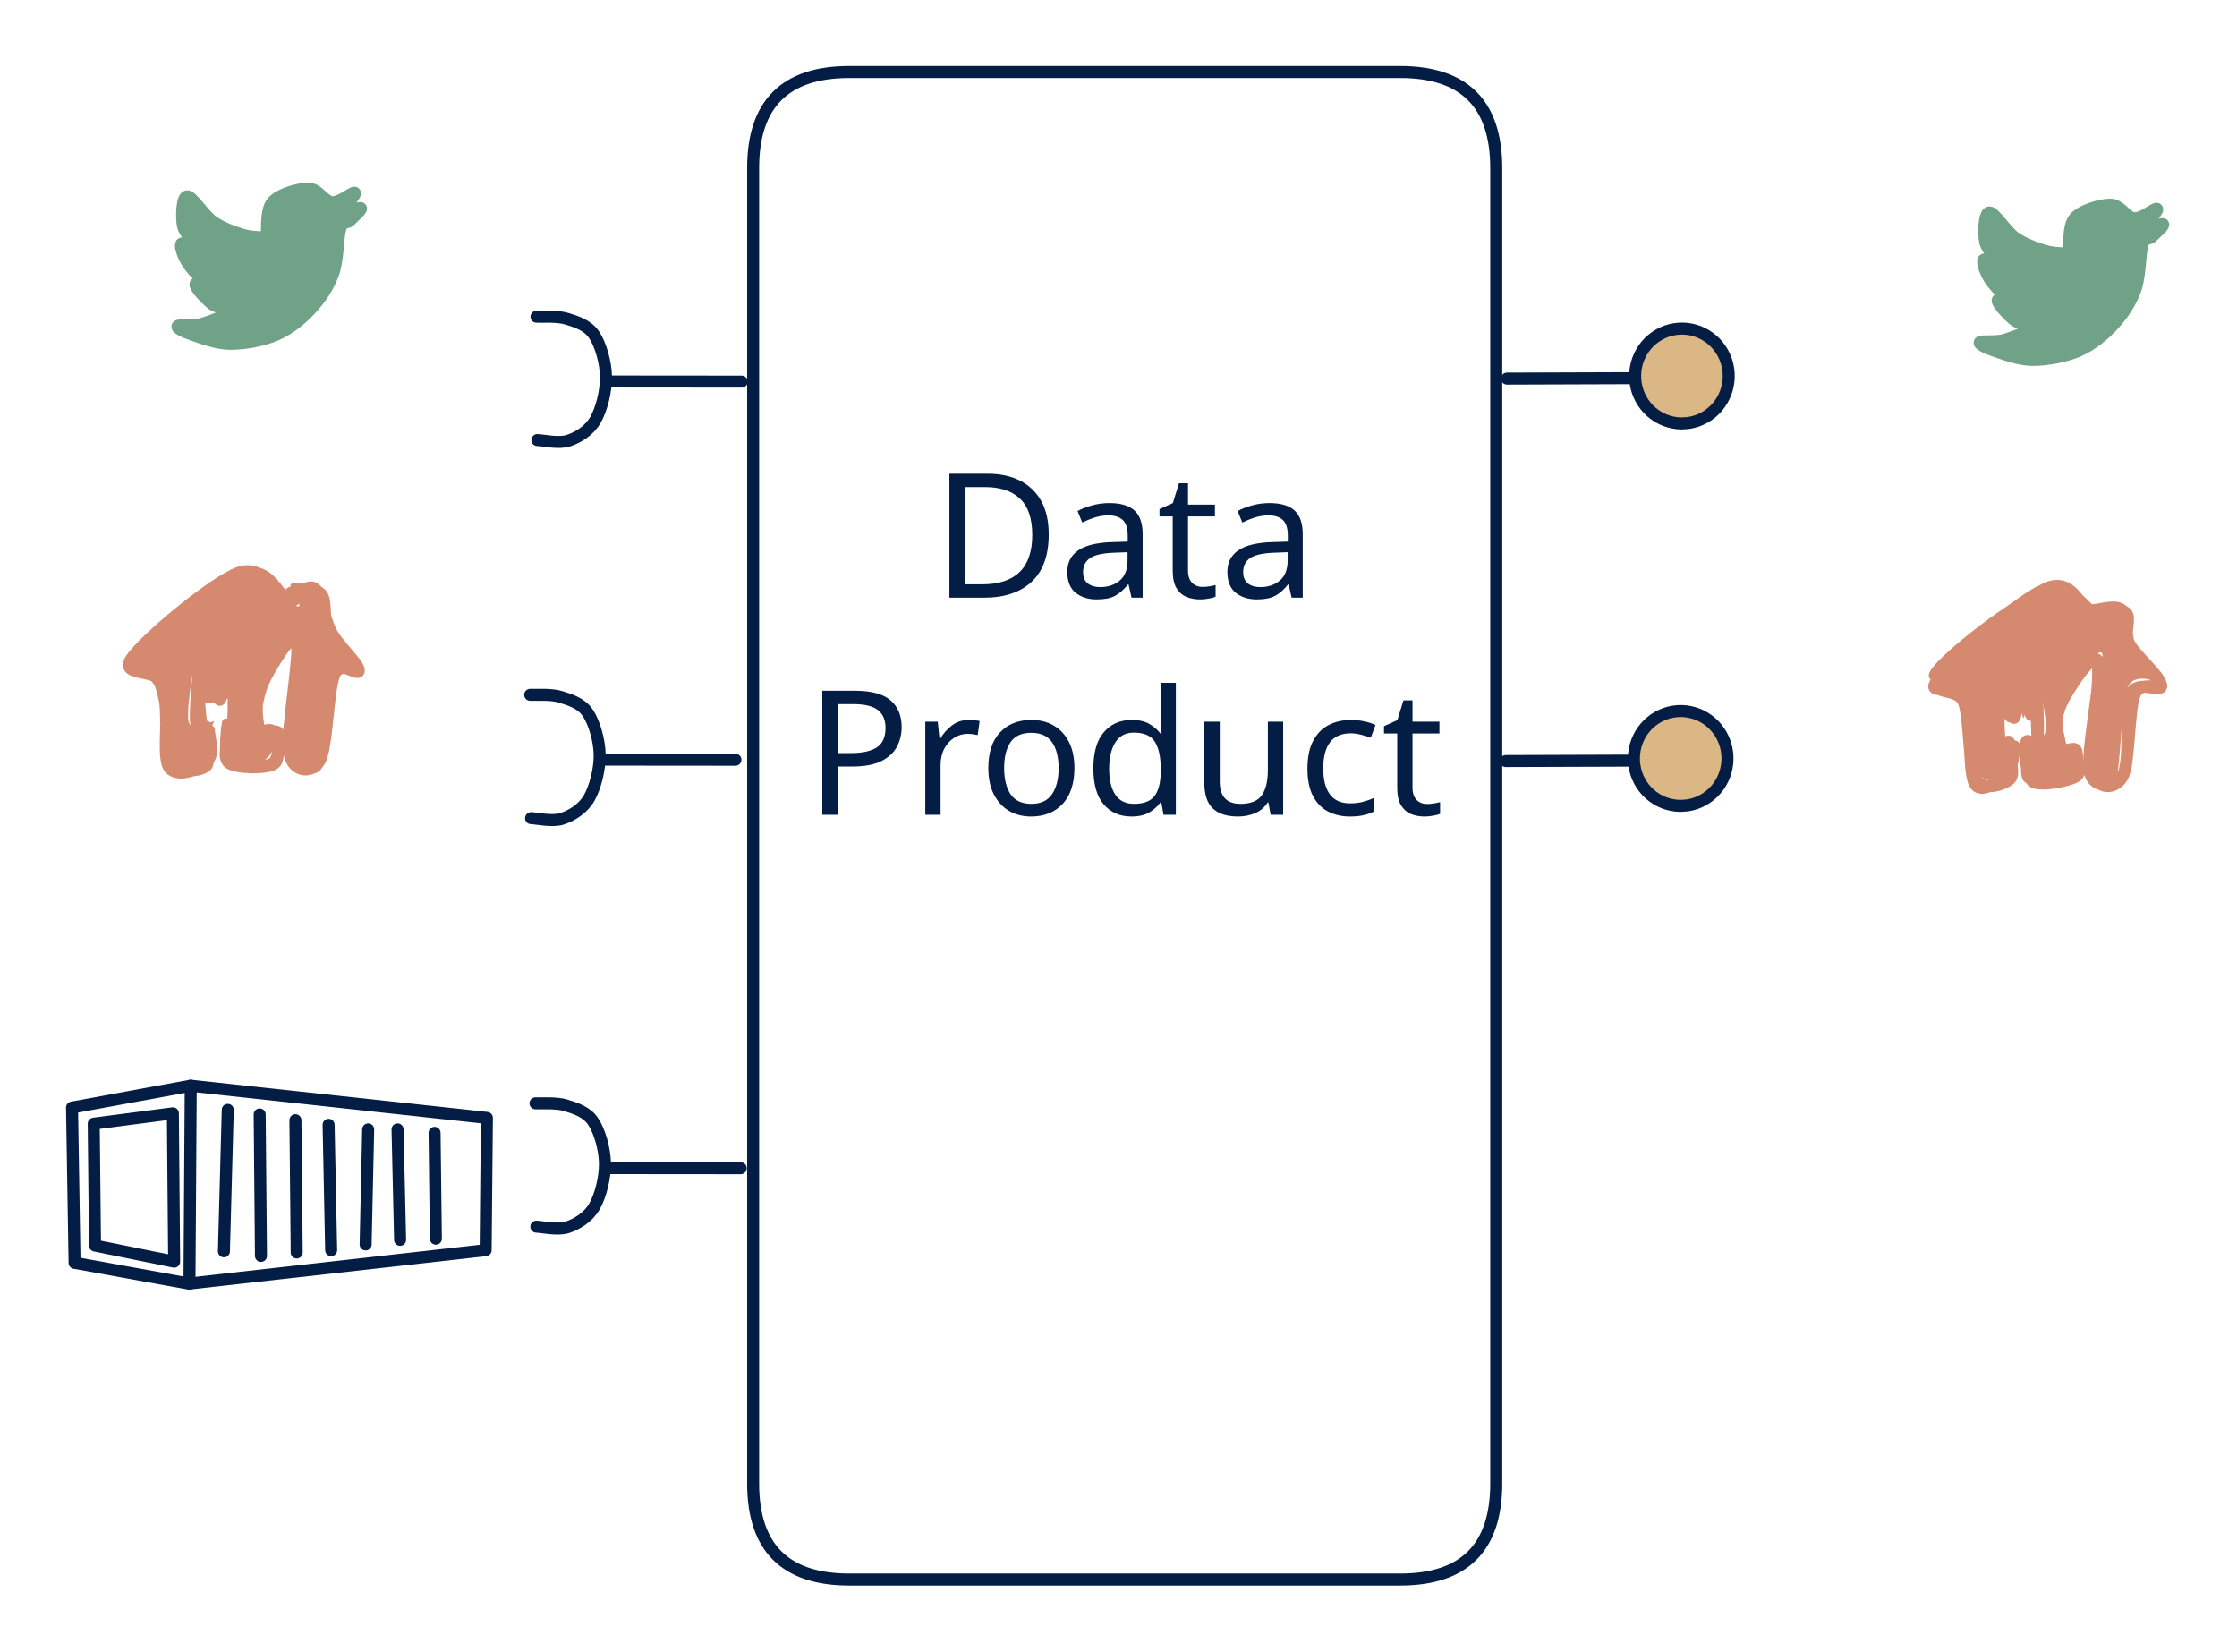
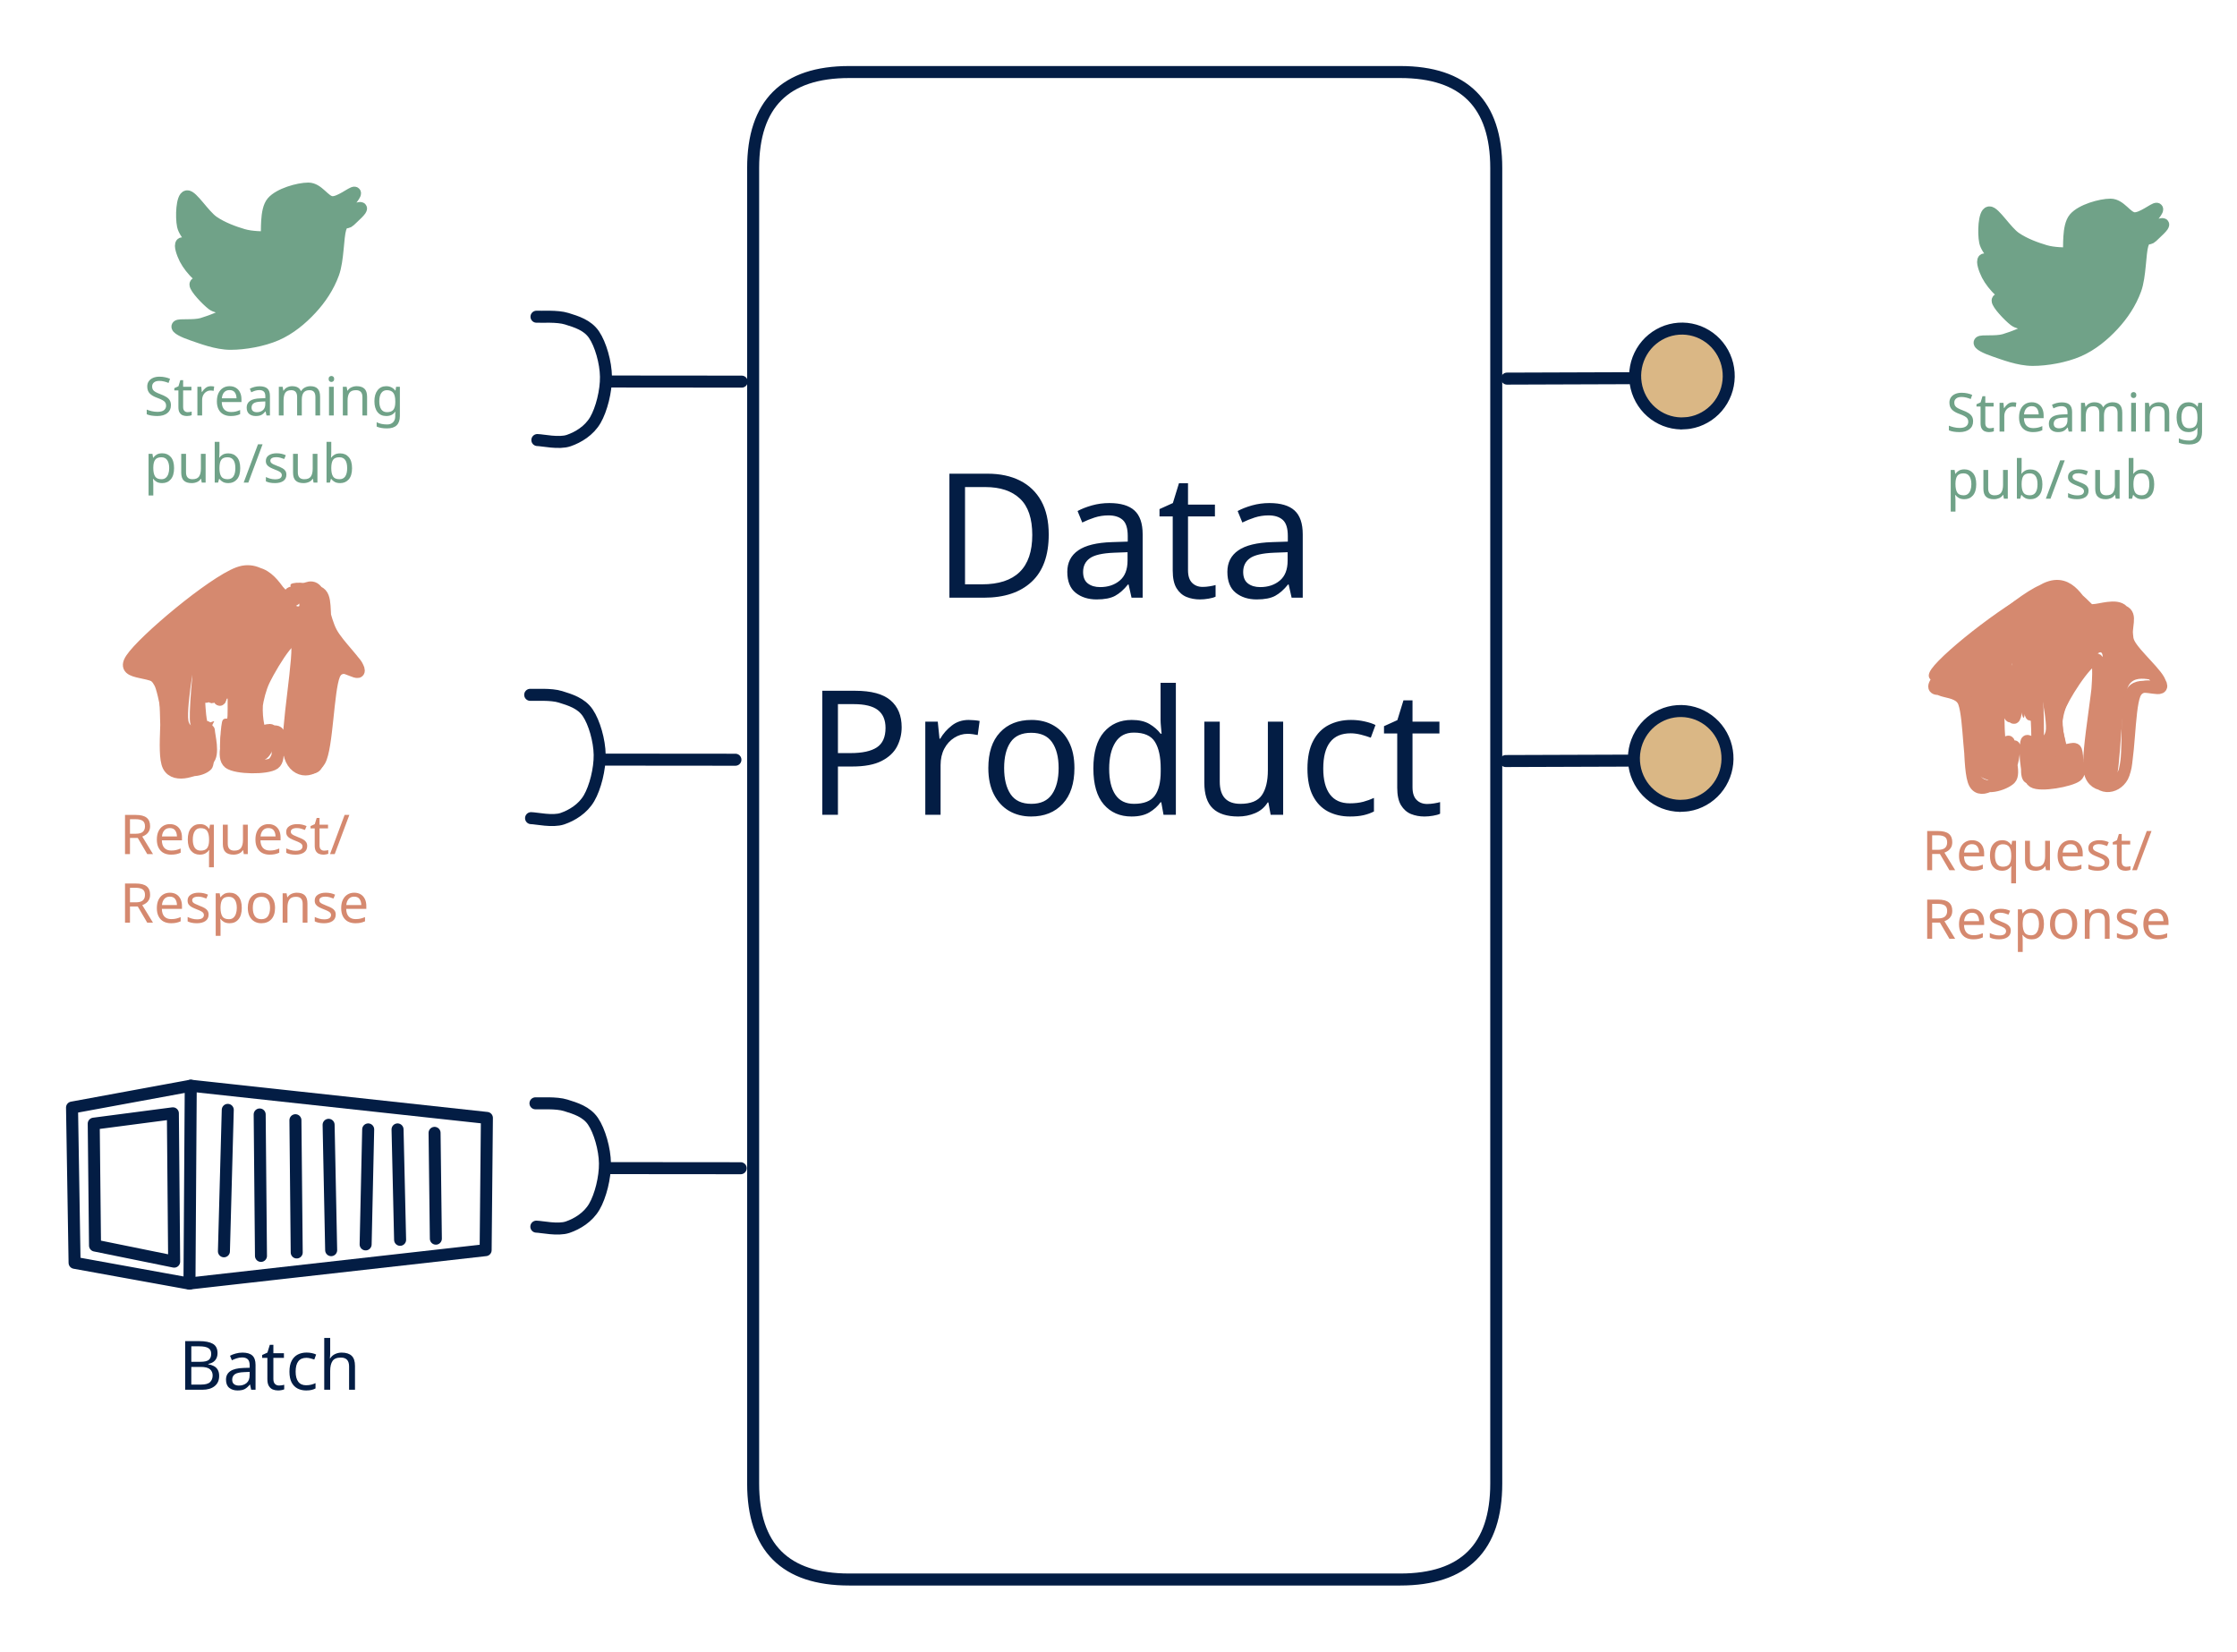
<svg xmlns="http://www.w3.org/2000/svg" version="1.1" viewBox="3001.583 -14 745.384 550.24" width="745.384" height="550.24">
  <g stroke-linecap="round">
    <g transform="translate(3090.403 65.15759) rotate(0 0.8961443 9.527954)" fill-rule="evenodd">
      <path d="M0 0 C0.32 -1.97, -0.4 -9.07, 1.93 -11.8 C4.25 -14.52, 10.62 -16.33, 13.92 -16.33 C17.23 -16.33, 19.21 -12.02, 21.77 -11.8 C24.34 -11.57, 28.51 -15.15, 29.33 -14.97 C30.14 -14.8, 27.6 -11.95, 26.66 -10.74 C25.72 -9.53, 22.91 -7.86, 23.7 -7.71 C24.49 -7.56, 30.74 -10.18, 31.4 -9.83 C32.07 -9.48, 28.84 -6.73, 27.7 -5.6 C26.56 -4.46, 25.5 -5.95, 24.59 -3.02 C23.68 -0.1, 23.85 7.49, 22.22 11.95 C20.59 16.41, 17.97 20.34, 14.81 23.74 C11.65 27.15, 7.73 30.42, 3.26 32.36 C-1.21 34.31, -7.33 35.39, -12 35.39 C-16.66 35.39, -21.8 33.35, -24.74 32.36 C-27.67 31.38, -30.17 30.1, -29.63 29.49 C-29.08 28.89, -24.39 29.57, -21.48 28.74 C-18.57 27.9, -12.71 25.58, -12.15 24.5 C-11.58 23.42, -16.15 23.72, -18.07 22.23 C-20 20.74, -23.75 16.76, -23.7 15.58 C-23.65 14.39, -17.9 15.65, -17.78 15.12 C-17.65 14.59, -21.4 13.74, -22.96 12.4 C-24.51 11.07, -26.22 8.85, -27.11 7.11 C-28 5.37, -29.01 2.5, -28.29 1.97 C-27.58 1.44, -22.89 4.92, -22.81 3.93 C-22.74 2.95, -27.23 -0.98, -27.85 -3.93 C-28.46 -6.88, -28.19 -13.54, -26.51 -13.76 C-24.84 -13.99, -20.89 -7.44, -17.78 -5.29 C-14.66 -3.15, -10.81 -1.79, -7.85 -0.91 C-4.89 -0.03, -1.31 -0.15, 0 0" stroke="none" stroke-width="0" fill="#70a288" fill-rule="evenodd" />
      <path d="M0 0 C0.32 -1.97, -0.4 -9.07, 1.93 -11.8 C4.25 -14.52, 10.62 -16.33, 13.92 -16.33 C17.23 -16.33, 19.21 -12.02, 21.77 -11.8 C24.34 -11.57, 28.51 -15.15, 29.33 -14.97 C30.14 -14.8, 27.6 -11.95, 26.66 -10.74 C25.72 -9.53, 22.91 -7.86, 23.7 -7.71 C24.49 -7.56, 30.74 -10.18, 31.4 -9.83 C32.07 -9.48, 28.84 -6.73, 27.7 -5.6 C26.56 -4.46, 25.5 -5.95, 24.59 -3.02 C23.68 -0.1, 23.85 7.49, 22.22 11.95 C20.59 16.41, 17.97 20.34, 14.81 23.74 C11.65 27.15, 7.73 30.42, 3.26 32.36 C-1.21 34.31, -7.33 35.39, -12 35.39 C-16.66 35.39, -21.8 33.35, -24.74 32.36 C-27.67 31.38, -30.17 30.1, -29.63 29.49 C-29.08 28.89, -24.39 29.57, -21.48 28.74 C-18.57 27.9, -12.71 25.58, -12.15 24.5 C-11.58 23.42, -16.15 23.72, -18.07 22.23 C-20 20.74, -23.75 16.76, -23.7 15.58 C-23.65 14.39, -17.9 15.65, -17.78 15.12 C-17.65 14.59, -21.4 13.74, -22.96 12.4 C-24.51 11.07, -26.22 8.85, -27.11 7.11 C-28 5.37, -29.01 2.5, -28.29 1.97 C-27.58 1.44, -22.89 4.92, -22.81 3.93 C-22.74 2.95, -27.23 -0.98, -27.85 -3.93 C-28.46 -6.88, -28.19 -13.54, -26.51 -13.76 C-24.84 -13.99, -20.89 -7.44, -17.78 -5.29 C-14.66 -3.15, -10.81 -1.79, -7.85 -0.91 C-4.89 -0.03, -1.31 -0.15, 0 0 M0 0 C0.32 -1.97, -0.4 -9.07, 1.93 -11.8 C4.25 -14.52, 10.62 -16.33, 13.92 -16.33 C17.23 -16.33, 19.21 -12.02, 21.77 -11.8 C24.34 -11.57, 28.51 -15.15, 29.33 -14.97 C30.14 -14.8, 27.6 -11.95, 26.66 -10.74 C25.72 -9.53, 22.91 -7.86, 23.7 -7.71 C24.49 -7.56, 30.74 -10.18, 31.4 -9.83 C32.07 -9.48, 28.84 -6.73, 27.7 -5.6 C26.56 -4.46, 25.5 -5.95, 24.59 -3.02 C23.68 -0.1, 23.85 7.49, 22.22 11.95 C20.59 16.41, 17.97 20.34, 14.81 23.74 C11.65 27.15, 7.73 30.42, 3.26 32.36 C-1.21 34.31, -7.33 35.39, -12 35.39 C-16.66 35.39, -21.8 33.35, -24.74 32.36 C-27.67 31.38, -30.17 30.1, -29.63 29.49 C-29.08 28.89, -24.39 29.57, -21.48 28.74 C-18.57 27.9, -12.71 25.58, -12.15 24.5 C-11.58 23.42, -16.15 23.72, -18.07 22.23 C-20 20.74, -23.75 16.76, -23.7 15.58 C-23.65 14.39, -17.9 15.65, -17.78 15.12 C-17.65 14.59, -21.4 13.74, -22.96 12.4 C-24.51 11.07, -26.22 8.85, -27.11 7.11 C-28 5.37, -29.01 2.5, -28.29 1.97 C-27.58 1.44, -22.89 4.92, -22.81 3.93 C-22.74 2.95, -27.23 -0.98, -27.85 -3.93 C-28.46 -6.88, -28.19 -13.54, -26.51 -13.76 C-24.84 -13.99, -20.89 -7.44, -17.78 -5.29 C-14.66 -3.15, -10.81 -1.79, -7.85 -0.91 C-4.89 -0.03, -1.31 -0.15, 0 0" stroke="#70a288" stroke-width="4" fill="none" />
    </g>
  </g>
  <g stroke-linecap="round">
    <g transform="translate(3070.528 228.627) rotate(0 12.30182 -18.77352)" fill-rule="evenodd">
      <path d="M1.3 -0.12 C1.67 2.04, 3.41 11.38, 1.5 13.6 C-0.41 15.82, -7.07 17.69, -10.16 13.22 C-13.26 8.76, -15.09 -7.08, -17.05 -13.19 C-19.01 -19.29, -26.9 -17.17, -21.93 -23.41 C-16.97 -29.65, 4.06 -47.75, 12.75 -50.62 C21.44 -53.48, 27.65 -41.03, 30.19 -40.6 C32.74 -40.17, 26.74 -47.14, 28.02 -48.03 C29.3 -48.92, 35.72 -48.69, 37.88 -45.95 C40.03 -43.21, 38.81 -35.8, 40.98 -31.57 C43.14 -27.34, 50.96 -23.2, 50.87 -20.56 C50.77 -17.92, 42.54 -21.39, 40.41 -15.72 C38.28 -10.05, 40.45 9.6, 38.1 13.45 C35.76 17.31, 27.72 14.45, 26.34 7.4 C24.95 0.35, 31.3 -25.57, 29.77 -28.85 C28.24 -32.12, 19.63 -16.81, 17.16 -12.26 C14.7 -7.71, 14.1 -3.57, 14.97 -1.54 C15.84 0.5, 21.57 -1.98, 22.4 -0.06 C23.24 1.87, 22.69 7.82, 19.99 9.99 C17.29 12.17, 8.69 15.01, 6.19 13.01 C3.7 11.01, 4.41 0.98, 5.02 -2.02 C5.62 -5.03, 9.27 -0.83, 9.81 -5.03 C10.35 -9.24, 8.92 -26.7, 8.26 -27.26 C7.6 -27.83, 7.01 -8.16, 5.86 -8.41 C4.72 -8.66, 2.1 -28.76, 1.39 -28.74 C0.68 -28.72, 2.17 -8.14, 1.59 -8.29 C1 -8.44, -0.82 -30.61, -2.11 -29.66 C-3.41 -28.7, -6.94 -7.12, -6.18 -2.57 C-5.42 1.99, 1.61 -2.55, 2.44 -2.32" stroke="none" stroke-width="0" fill="#d5896f" fill-rule="evenodd" />
      <path d="M0.65 0.73 C0.72 2.45, 2.45 8.73, 0.35 10.52 C-1.75 12.3, -9.42 15.74, -11.93 11.43 C-14.45 7.12, -12.8 -9.58, -14.76 -15.36 C-16.72 -21.14, -28.24 -17.27, -23.69 -23.24 C-19.15 -29.22, 4.02 -48.09, 12.49 -51.21 C20.95 -54.33, 24.48 -42.97, 27.09 -41.97 C29.71 -40.96, 26.35 -44.73, 28.18 -45.19 C30.01 -45.64, 35.99 -46.92, 38.05 -44.7 C40.11 -42.48, 38.49 -35.96, 40.54 -31.85 C42.59 -27.74, 50.01 -22.37, 50.33 -20.02 C50.64 -17.67, 44.54 -22.88, 42.41 -17.75 C40.29 -12.61, 40.08 6.47, 37.59 10.8 C35.09 15.14, 28.74 14.94, 27.45 8.27 C26.16 1.6, 31.45 -25.57, 29.86 -29.22 C28.28 -32.88, 20.01 -18.52, 17.93 -13.65 C15.84 -8.78, 16.69 -2.5, 17.35 -0.02 C18.01 2.47, 21.04 -0.72, 21.89 1.25 C22.74 3.21, 24.87 10.08, 22.45 11.79 C20.02 13.51, 9.83 13.4, 7.36 11.54 C4.88 9.68, 7.29 3, 7.59 0.62 C7.89 -1.77, 9.04 1.71, 9.17 -2.77 C9.29 -7.25, 8.85 -24.76, 8.36 -26.26 C7.86 -27.76, 6.82 -11.7, 6.2 -11.75 C5.58 -11.8, 5.39 -26.79, 4.63 -26.55 C3.88 -26.32, 2.65 -10.07, 1.67 -10.36 C0.69 -10.65, -0.37 -29.5, -1.26 -28.28 C-2.16 -27.07, -3.9 -7.73, -3.7 -3.07 C-3.5 1.58, -0.64 -1.06, -0.08 -0.36 M-0.47 0.07 C-0.58 1.92, 1.27 9.63, -0.79 11.72 C-2.85 13.8, -10.6 16.94, -12.83 12.58 C-15.06 8.23, -12.13 -8.47, -14.19 -14.42 C-16.25 -20.36, -29.32 -16.88, -25.21 -23.1 C-21.11 -29.31, 1.69 -48.43, 10.44 -51.72 C19.19 -55, 23.92 -43.86, 27.27 -42.8 C30.62 -41.73, 29 -44.78, 30.53 -45.31 C32.07 -45.84, 34.66 -48.2, 36.48 -45.98 C38.29 -43.75, 39.08 -36.43, 41.43 -31.97 C43.79 -27.51, 50.6 -21.47, 50.61 -19.23 C50.61 -16.98, 43.6 -23.35, 41.46 -18.51 C39.33 -13.67, 39.75 5.37, 37.82 9.79 C35.89 14.21, 31.08 14.64, 29.89 8.01 C28.69 1.38, 32.46 -26.01, 30.64 -29.98 C28.83 -33.96, 21.36 -20.89, 18.99 -15.84 C16.61 -10.78, 15.6 -2.56, 16.41 0.36 C17.22 3.27, 23.01 -0.28, 23.86 1.66 C24.72 3.59, 24.24 10.6, 21.54 11.95 C18.83 13.3, 10.05 11.84, 7.64 9.78 C5.23 7.71, 6.88 1.89, 7.08 -0.43 C7.29 -2.75, 8.72 0.18, 8.87 -4.17 C9.02 -8.51, 8.76 -25.61, 7.99 -26.5 C7.22 -27.38, 5.06 -8.99, 4.25 -9.47 C3.44 -9.96, 3.89 -29.23, 3.14 -29.39 C2.39 -29.56, 0.79 -10.54, -0.26 -10.46 C-1.31 -10.38, -2.83 -29.92, -3.16 -28.92 C-3.5 -27.91, -2.78 -9.4, -2.25 -4.41 C-1.73 0.58, -0.59 0.23, -0.02 1.02" stroke="#d5896f" stroke-width="4" fill="none" />
    </g>
  </g>
  <g stroke-linecap="round">
    <g transform="translate(3032.814 360.368) rotate(0 13.39865 21.26245)">
      <path d="M0 0 C0.12 10.98, 0.23 21.96, 0.43 40.61 M0 0 C0.11 10.62, 0.22 21.23, 0.43 40.61 M0.43 40.61 C8.74 42.3, 17.06 43.99, 26.8 45.97 M0.43 40.61 C6.91 41.93, 13.4 43.25, 26.8 45.97 M26.8 45.97 C26.67 30.95, 26.54 15.92, 26.37 -3.45 M26.8 45.97 C26.68 31.92, 26.56 17.86, 26.37 -3.45 M26.37 -3.45 C19.9 -2.6, 13.42 -1.75, 0 0 M26.37 -3.45 C18.23 -2.38, 10.09 -1.32, 0 0" stroke="#031d44" stroke-width="4" fill="none" />
    </g>
  </g>
  <g stroke-linecap="round">
    <g transform="translate(3025.583 355.0045) rotate(0 19.77896 25.68963)">
      <path d="M0 0 C0.24 14.44, 0.47 28.88, 0.85 51.72 M0 0 C0.33 19.89, 0.65 39.78, 0.85 51.72 M0.85 51.72 C13.09 53.94, 25.33 56.16, 39.13 58.66 M0.85 51.72 C11.18 53.59, 21.51 55.46, 39.13 58.66 M39.13 58.66 C39.28 35.59, 39.43 12.52, 39.56 -7.28 M39.13 58.66 C39.26 38.73, 39.39 18.8, 39.56 -7.28 M39.56 -7.28 C27.21 -5.01, 14.86 -2.73, 0 0 M39.56 -7.28 C28.9 -5.32, 18.25 -3.36, 0 0" stroke="#031d44" stroke-width="4" fill="none" />
    </g>
  </g>
  <g stroke-linecap="round">
    <g transform="translate(3065.141 347.7255) rotate(0 49.12839 32.94722)">
      <path d="M0 0 C34.75 3.78, 69.5 7.55, 98.68 10.73 M0 0 C37.69 4.1, 75.38 8.19, 98.68 10.73 M98.68 10.73 C98.56 23.68, 98.43 36.64, 98.26 54.78 M98.68 10.73 C98.56 23.49, 98.44 36.26, 98.26 54.78 M98.26 54.78 C74.99 57.4, 51.73 60.02, -0.43 65.89 M98.26 54.78 C66.45 58.36, 34.65 61.95, -0.43 65.89" stroke="#031d44" stroke-width="4" fill="none" />
    </g>
  </g>
  <g stroke-linecap="round">
    <g transform="translate(3077.477 355.7707) rotate(0 -0.6380311 23.56109)">
      <path d="M0 0 C-0.37 13.79, -0.75 27.57, -1.28 47.12 M0 0 C-0.43 15.74, -0.85 31.48, -1.28 47.12" stroke="#031d44" stroke-width="4" fill="none" />
    </g>
  </g>
  <g stroke-linecap="round">
    <g transform="translate(3088.11 357.3031) rotate(0 0.212677 23.56109)">
      <path d="M0 0 C0.14 15.64, 0.28 31.28, 0.43 47.12 M0 0 C0.13 14.91, 0.27 29.82, 0.43 47.12" stroke="#031d44" stroke-width="4" fill="none" />
    </g>
  </g>
  <g stroke-linecap="round">
    <g transform="translate(3100.02 359.2187) rotate(0 0.212677 22.02866)">
      <path d="M0 0 C0.1 9.99, 0.19 19.97, 0.43 44.06 M0 0 C0.15 15.56, 0.3 31.12, 0.43 44.06" stroke="#031d44" stroke-width="4" fill="none" />
    </g>
  </g>
  <g stroke-linecap="round">
    <g transform="translate(3111.079 360.7511) rotate(0 0.4253541 20.87934)">
      <path d="M0 0 C0.22 10.66, 0.43 21.32, 0.85 41.76 M0 0 C0.23 11.26, 0.46 22.53, 0.85 41.76" stroke="#031d44" stroke-width="4" fill="none" />
    </g>
  </g>
  <g stroke-linecap="round">
    <g transform="translate(3124.265 362.2835) rotate(0 -0.4253541 19.15536)">
      <path d="M0 0 C-0.27 12.08, -0.54 24.16, -0.85 38.31 M0 0 C-0.21 9.42, -0.42 18.85, -0.85 38.31" stroke="#031d44" stroke-width="4" fill="none" />
    </g>
  </g>
  <g stroke-linecap="round">
    <g transform="translate(3134.049 362.2835) rotate(0 0.4253541 18.38914)">
      <path d="M0 0 C0.27 11.76, 0.54 23.51, 0.85 36.78 M0 0 C0.23 9.92, 0.46 19.85, 0.85 36.78" stroke="#031d44" stroke-width="4" fill="none" />
    </g>
  </g>
  <g stroke-linecap="round">
    <g transform="translate(3146.384 363.4328) rotate(0 0.212677 17.62293)">
      <path d="M0 0 C0.13 10.37, 0.25 20.73, 0.43 35.25 M0 0 C0.12 10.21, 0.25 20.43, 0.43 35.25" stroke="#031d44" stroke-width="4" fill="none" />
    </g>
  </g>
  <g stroke-linecap="round" transform="translate(3252.535 10) rotate(0 123.8051 251.1225)">
    <path d="M32 0 C87.1 0, 142.2 0, 215.61 0 M32 0 C93.57 0, 155.14 0, 215.61 0 M215.61 0 C236.94 0, 247.61 10.67, 247.61 32 M215.61 0 C236.94 0, 247.61 10.67, 247.61 32 M247.61 32 C247.61 168.81, 247.61 305.63, 247.61 470.24 M247.61 32 C247.61 150.06, 247.61 268.11, 247.61 470.24 M247.61 470.24 C247.61 491.58, 236.94 502.24, 215.61 502.24 M247.61 470.24 C247.61 491.58, 236.94 502.24, 215.61 502.24 M215.61 502.24 C172.96 502.24, 130.3 502.24, 32 502.24 M215.61 502.24 C142.92 502.24, 70.23 502.24, 32 502.24 M32 502.24 C10.67 502.24, 0 491.58, 0 470.24 M32 502.24 C10.67 502.24, 0 491.58, 0 470.24 M0 470.24 C0 324.98, 0 179.72, 0 32 M0 470.24 C0 360.59, 0 250.94, 0 32 M0 32 C0 10.67, 10.67 0, 32 0 M0 32 C0 10.67, 10.67 0, 32 0" stroke="#031d44" stroke-width="4" fill="none" />
  </g>
  <g stroke-linecap="round">
    <g transform="translate(3171.795 100.8198) rotate(269.5993 20.20242 11.50673)">
      <path d="M0 0 C-0.04 1.74, -1.34 7.21, -0.25 10.44 C0.83 13.66, 2.98 17.27, 6.52 19.37 C10.05 21.46, 16.21 23.05, 20.95 23.01 C25.69 22.98, 31.74 21.29, 34.97 19.13 C38.2 16.98, 39.33 13.27, 40.35 10.08 C41.37 6.89, 40.97 1.68, 41.09 0 M0 0 C-0.04 1.74, -1.34 7.21, -0.25 10.44 C0.83 13.66, 2.98 17.27, 6.52 19.37 C10.05 21.46, 16.21 23.05, 20.95 23.01 C25.69 22.98, 31.74 21.29, 34.97 19.13 C38.2 16.98, 39.33 13.27, 40.35 10.08 C41.37 6.89, 40.97 1.68, 41.09 0" stroke="#031d44" stroke-width="4" fill="none" />
    </g>
  </g>
  <g stroke-linecap="round">
    <g transform="translate(3226.701 90.92797) rotate(269.5993 -0.1761756 22.19813)">
      <path d="M0 0 C-0.06 7.4, -0.29 37, -0.35 44.4 M0 0 C-0.06 7.4, -0.29 37, -0.35 44.4" stroke="#031d44" stroke-width="4" fill="none" />
    </g>
  </g>
  <g stroke-linecap="round">
    <g transform="translate(3169.699 226.7918) rotate(269.5993 20.20242 11.50673)">
      <path d="M0 0 C-0.04 1.74, -1.34 7.21, -0.25 10.44 C0.83 13.66, 2.98 17.27, 6.52 19.37 C10.05 21.46, 16.21 23.05, 20.95 23.01 C25.69 22.98, 31.74 21.29, 34.97 19.13 C38.2 16.98, 39.33 13.27, 40.35 10.08 C41.37 6.89, 40.97 1.68, 41.09 0 M0 0 C-0.04 1.74, -1.34 7.21, -0.25 10.44 C0.83 13.66, 2.98 17.27, 6.52 19.37 C10.05 21.46, 16.21 23.05, 20.95 23.01 C25.69 22.98, 31.74 21.29, 34.97 19.13 C38.2 16.98, 39.33 13.27, 40.35 10.08 C41.37 6.89, 40.97 1.68, 41.09 0" stroke="#031d44" stroke-width="4" fill="none" />
    </g>
  </g>
  <g stroke-linecap="round">
    <g transform="translate(3224.605 216.9) rotate(269.5993 -0.1761756 22.19813)">
      <path d="M0 0 C-0.06 7.4, -0.29 37, -0.35 44.4 M0 0 C-0.06 7.4, -0.29 37, -0.35 44.4" stroke="#031d44" stroke-width="4" fill="none" />
    </g>
  </g>
  <g stroke-linecap="round">
    <g transform="translate(3171.455 362.8896) rotate(269.5993 20.20242 11.50673)">
      <path d="M0 0 C-0.04 1.74, -1.34 7.21, -0.25 10.44 C0.83 13.66, 2.98 17.27, 6.52 19.37 C10.05 21.46, 16.21 23.05, 20.95 23.01 C25.69 22.98, 31.74 21.29, 34.97 19.13 C38.2 16.98, 39.33 13.27, 40.35 10.08 C41.37 6.89, 40.97 1.68, 41.09 0 M0 0 C-0.04 1.74, -1.34 7.21, -0.25 10.44 C0.83 13.66, 2.98 17.27, 6.52 19.37 C10.05 21.46, 16.21 23.05, 20.95 23.01 C25.69 22.98, 31.74 21.29, 34.97 19.13 C38.2 16.98, 39.33 13.27, 40.35 10.08 C41.37 6.89, 40.97 1.68, 41.09 0" stroke="#031d44" stroke-width="4" fill="none" />
    </g>
  </g>
  <g stroke-linecap="round">
    <g transform="translate(3226.361 352.9978) rotate(269.5993 -0.1761756 22.19813)">
      <path d="M0 0 C-0.06 7.4, -0.29 37, -0.35 44.4 M0 0 C-0.06 7.4, -0.29 37, -0.35 44.4" stroke="#031d44" stroke-width="4" fill="none" />
    </g>
  </g>
  <g stroke-linecap="round">
    <g transform="translate(3523.627 91.75807) rotate(90.96151 0.4103828 20.31395)">
      <path d="M0 0 C0.14 6.77, 0.68 33.86, 0.82 40.63 M0 0 C0.14 6.77, 0.68 33.86, 0.82 40.63" stroke="#031d44" stroke-width="4" fill="none" />
    </g>
  </g>
  <g stroke-linecap="round" transform="translate(3546.216 95.67833) rotate(90.96151 15.79974 15.59455)">
    <path d="M31.6 15.59 C31.6 16.5, 31.52 17.41, 31.36 18.3 C31.2 19.19, 30.96 20.08, 30.65 20.93 C30.33 21.78, 29.94 22.61, 29.48 23.39 C29.03 24.17, 28.49 24.93, 27.9 25.62 C27.32 26.31, 26.66 26.96, 25.96 27.54 C25.26 28.12, 24.49 28.65, 23.7 29.1 C22.91 29.55, 22.06 29.94, 21.2 30.25 C20.34 30.56, 19.44 30.8, 18.54 30.95 C17.64 31.11, 16.71 31.19, 15.8 31.19 C14.89 31.19, 13.96 31.11, 13.06 30.95 C12.16 30.8, 11.26 30.56, 10.4 30.25 C9.54 29.94, 8.69 29.55, 7.9 29.1 C7.11 28.65, 6.34 28.12, 5.64 27.54 C4.94 26.96, 4.28 26.31, 3.7 25.62 C3.11 24.93, 2.57 24.17, 2.12 23.39 C1.66 22.61, 1.27 21.78, 0.95 20.93 C0.64 20.08, 0.4 19.19, 0.24 18.3 C0.08 17.41, 0 16.5, 0 15.59 C0 14.69, 0.08 13.78, 0.24 12.89 C0.4 12, 0.64 11.11, 0.95 10.26 C1.27 9.41, 1.66 8.58, 2.12 7.8 C2.57 7.02, 3.11 6.26, 3.7 5.57 C4.28 4.88, 4.94 4.23, 5.64 3.65 C6.34 3.07, 7.11 2.54, 7.9 2.09 C8.69 1.64, 9.54 1.25, 10.4 0.94 C11.26 0.63, 12.16 0.39, 13.06 0.24 C13.96 0.08, 14.89 0, 15.8 0 C16.71 0, 17.64 0.08, 18.54 0.24 C19.44 0.39, 20.34 0.63, 21.2 0.94 C22.06 1.25, 22.91 1.64, 23.7 2.09 C24.49 2.54, 25.26 3.07, 25.96 3.65 C26.66 4.23, 27.32 4.88, 27.9 5.57 C28.49 6.26, 29.03 7.02, 29.48 7.8 C29.94 8.58, 30.33 9.41, 30.65 10.26 C30.96 11.11, 31.2 12, 31.36 12.89 C31.52 13.78, 31.56 15.14, 31.6 15.59 C31.64 16.05, 31.64 15.14, 31.6 15.59" stroke="none" stroke-width="0" fill="#dab785" />
    <path d="M31.6 15.59 C31.6 16.5, 31.52 17.41, 31.36 18.3 C31.2 19.19, 30.96 20.08, 30.65 20.93 C30.33 21.78, 29.94 22.61, 29.48 23.39 C29.03 24.17, 28.49 24.93, 27.9 25.62 C27.32 26.31, 26.66 26.96, 25.96 27.54 C25.26 28.12, 24.49 28.65, 23.7 29.1 C22.91 29.55, 22.06 29.94, 21.2 30.25 C20.34 30.56, 19.44 30.8, 18.54 30.95 C17.64 31.11, 16.71 31.19, 15.8 31.19 C14.89 31.19, 13.96 31.11, 13.06 30.95 C12.16 30.8, 11.26 30.56, 10.4 30.25 C9.54 29.94, 8.69 29.55, 7.9 29.1 C7.11 28.65, 6.34 28.12, 5.64 27.54 C4.94 26.96, 4.28 26.31, 3.7 25.62 C3.11 24.93, 2.57 24.17, 2.12 23.39 C1.66 22.61, 1.27 21.78, 0.95 20.93 C0.64 20.08, 0.4 19.19, 0.24 18.3 C0.08 17.41, 0 16.5, 0 15.59 C0 14.69, 0.08 13.78, 0.24 12.89 C0.4 12, 0.64 11.11, 0.95 10.26 C1.27 9.41, 1.66 8.58, 2.12 7.8 C2.57 7.02, 3.11 6.26, 3.7 5.57 C4.28 4.88, 4.94 4.23, 5.64 3.65 C6.34 3.07, 7.11 2.54, 7.9 2.09 C8.69 1.64, 9.54 1.25, 10.4 0.94 C11.26 0.63, 12.16 0.39, 13.06 0.24 C13.96 0.08, 14.89 0, 15.8 0 C16.71 0, 17.64 0.08, 18.54 0.24 C19.44 0.39, 20.34 0.63, 21.2 0.94 C22.06 1.25, 22.91 1.64, 23.7 2.09 C24.49 2.54, 25.26 3.07, 25.96 3.65 C26.66 4.23, 27.32 4.88, 27.9 5.57 C28.49 6.26, 29.03 7.02, 29.48 7.8 C29.94 8.58, 30.33 9.41, 30.65 10.26 C30.96 11.11, 31.2 12, 31.36 12.89 C31.52 13.78, 31.56 15.14, 31.6 15.59 C31.64 16.05, 31.64 15.14, 31.6 15.59" stroke="#031d44" stroke-width="4" fill="none" />
  </g>
  <g stroke-linecap="round">
    <g transform="translate(3523.213 219.1714) rotate(90.96151 0.4103828 20.31395)">
      <path d="M0 0 C0.14 6.77, 0.68 33.86, 0.82 40.63 M0 0 C0.14 6.77, 0.68 33.86, 0.82 40.63" stroke="#031d44" stroke-width="4" fill="none" />
    </g>
  </g>
  <g stroke-linecap="round" transform="translate(3545.803 223.0917) rotate(90.96151 15.79974 15.59455)">
    <path d="M31.6 15.59 C31.6 16.5, 31.52 17.41, 31.36 18.3 C31.2 19.19, 30.96 20.08, 30.65 20.93 C30.33 21.78, 29.94 22.61, 29.48 23.39 C29.03 24.17, 28.49 24.93, 27.9 25.62 C27.32 26.31, 26.66 26.96, 25.96 27.54 C25.26 28.12, 24.49 28.65, 23.7 29.1 C22.91 29.55, 22.06 29.94, 21.2 30.25 C20.34 30.56, 19.44 30.8, 18.54 30.95 C17.64 31.11, 16.71 31.19, 15.8 31.19 C14.89 31.19, 13.96 31.11, 13.06 30.95 C12.16 30.8, 11.26 30.56, 10.4 30.25 C9.54 29.94, 8.69 29.55, 7.9 29.1 C7.11 28.65, 6.34 28.12, 5.64 27.54 C4.94 26.96, 4.28 26.31, 3.7 25.62 C3.11 24.93, 2.57 24.17, 2.12 23.39 C1.66 22.61, 1.27 21.78, 0.95 20.93 C0.64 20.08, 0.4 19.19, 0.24 18.3 C0.08 17.41, 0 16.5, 0 15.59 C0 14.69, 0.08 13.78, 0.24 12.89 C0.4 12, 0.64 11.11, 0.95 10.26 C1.27 9.41, 1.66 8.58, 2.12 7.8 C2.57 7.02, 3.11 6.26, 3.7 5.57 C4.28 4.88, 4.94 4.23, 5.64 3.65 C6.34 3.07, 7.11 2.54, 7.9 2.09 C8.69 1.64, 9.54 1.25, 10.4 0.94 C11.26 0.63, 12.16 0.39, 13.06 0.24 C13.96 0.08, 14.89 0, 15.8 0 C16.71 0, 17.64 0.08, 18.54 0.24 C19.44 0.39, 20.34 0.63, 21.2 0.94 C22.06 1.25, 22.91 1.64, 23.7 2.09 C24.49 2.54, 25.26 3.07, 25.96 3.65 C26.66 4.23, 27.32 4.88, 27.9 5.57 C28.49 6.26, 29.03 7.02, 29.48 7.8 C29.94 8.58, 30.33 9.41, 30.65 10.26 C30.96 11.11, 31.2 12, 31.36 12.89 C31.52 13.78, 31.56 15.14, 31.6 15.59 C31.64 16.05, 31.64 15.14, 31.6 15.59" stroke="none" stroke-width="0" fill="#dab785" />
    <path d="M31.6 15.59 C31.6 16.5, 31.52 17.41, 31.36 18.3 C31.2 19.19, 30.96 20.08, 30.65 20.93 C30.33 21.78, 29.94 22.61, 29.48 23.39 C29.03 24.17, 28.49 24.93, 27.9 25.62 C27.32 26.31, 26.66 26.96, 25.96 27.54 C25.26 28.12, 24.49 28.65, 23.7 29.1 C22.91 29.55, 22.06 29.94, 21.2 30.25 C20.34 30.56, 19.44 30.8, 18.54 30.95 C17.64 31.11, 16.71 31.19, 15.8 31.19 C14.89 31.19, 13.96 31.11, 13.06 30.95 C12.16 30.8, 11.26 30.56, 10.4 30.25 C9.54 29.94, 8.69 29.55, 7.9 29.1 C7.11 28.65, 6.34 28.12, 5.64 27.54 C4.94 26.96, 4.28 26.31, 3.7 25.62 C3.11 24.93, 2.57 24.17, 2.12 23.39 C1.66 22.61, 1.27 21.78, 0.95 20.93 C0.64 20.08, 0.4 19.19, 0.24 18.3 C0.08 17.41, 0 16.5, 0 15.59 C0 14.69, 0.08 13.78, 0.24 12.89 C0.4 12, 0.64 11.11, 0.95 10.26 C1.27 9.41, 1.66 8.58, 2.12 7.8 C2.57 7.02, 3.11 6.26, 3.7 5.57 C4.28 4.88, 4.94 4.23, 5.64 3.65 C6.34 3.07, 7.11 2.54, 7.9 2.09 C8.69 1.64, 9.54 1.25, 10.4 0.94 C11.26 0.63, 12.16 0.39, 13.06 0.24 C13.96 0.08, 14.89 0, 15.8 0 C16.71 0, 17.64 0.08, 18.54 0.24 C19.44 0.39, 20.34 0.63, 21.2 0.94 C22.06 1.25, 22.91 1.64, 23.7 2.09 C24.49 2.54, 25.26 3.07, 25.96 3.65 C26.66 4.23, 27.32 4.88, 27.9 5.57 C28.49 6.26, 29.03 7.02, 29.48 7.8 C29.94 8.58, 30.33 9.41, 30.65 10.26 C30.96 11.11, 31.2 12, 31.36 12.89 C31.52 13.78, 31.56 15.14, 31.6 15.59 C31.64 16.05, 31.64 15.14, 31.6 15.59" stroke="#031d44" stroke-width="4" fill="none" />
  </g>
  <g stroke-linecap="round">
    <g transform="translate(3690.898 70.51788) rotate(0 0.8961443 9.527954)" fill-rule="evenodd">
      <path d="M0 0 C0.32 -1.97, -0.4 -9.07, 1.93 -11.8 C4.25 -14.52, 10.62 -16.33, 13.92 -16.33 C17.23 -16.33, 19.21 -12.02, 21.77 -11.8 C24.34 -11.57, 28.51 -15.15, 29.33 -14.97 C30.14 -14.8, 27.6 -11.95, 26.66 -10.74 C25.72 -9.53, 22.91 -7.86, 23.7 -7.71 C24.49 -7.56, 30.74 -10.18, 31.4 -9.83 C32.07 -9.48, 28.84 -6.73, 27.7 -5.6 C26.56 -4.46, 25.5 -5.95, 24.59 -3.02 C23.68 -0.1, 23.85 7.49, 22.22 11.95 C20.59 16.41, 17.97 20.34, 14.81 23.74 C11.65 27.15, 7.73 30.42, 3.26 32.36 C-1.21 34.31, -7.33 35.39, -12 35.39 C-16.66 35.39, -21.8 33.35, -24.74 32.36 C-27.67 31.38, -30.17 30.1, -29.63 29.49 C-29.08 28.89, -24.39 29.57, -21.48 28.74 C-18.57 27.9, -12.71 25.58, -12.15 24.5 C-11.58 23.42, -16.15 23.72, -18.07 22.23 C-20 20.74, -23.75 16.76, -23.7 15.58 C-23.65 14.39, -17.9 15.65, -17.78 15.12 C-17.65 14.59, -21.4 13.74, -22.96 12.4 C-24.51 11.07, -26.22 8.85, -27.11 7.11 C-28 5.37, -29.01 2.5, -28.29 1.97 C-27.58 1.44, -22.89 4.92, -22.81 3.93 C-22.74 2.95, -27.23 -0.98, -27.85 -3.93 C-28.46 -6.88, -28.19 -13.54, -26.51 -13.76 C-24.84 -13.99, -20.89 -7.44, -17.78 -5.29 C-14.66 -3.15, -10.81 -1.79, -7.85 -0.91 C-4.89 -0.03, -1.31 -0.15, 0 0" stroke="none" stroke-width="0" fill="#70a288" fill-rule="evenodd" />
      <path d="M0 0 C0.32 -1.97, -0.4 -9.07, 1.93 -11.8 C4.25 -14.52, 10.62 -16.33, 13.92 -16.33 C17.23 -16.33, 19.21 -12.02, 21.77 -11.8 C24.34 -11.57, 28.51 -15.15, 29.33 -14.97 C30.14 -14.8, 27.6 -11.95, 26.66 -10.74 C25.72 -9.53, 22.91 -7.86, 23.7 -7.71 C24.49 -7.56, 30.74 -10.18, 31.4 -9.83 C32.07 -9.48, 28.84 -6.73, 27.7 -5.6 C26.56 -4.46, 25.5 -5.95, 24.59 -3.02 C23.68 -0.1, 23.85 7.49, 22.22 11.95 C20.59 16.41, 17.97 20.34, 14.81 23.74 C11.65 27.15, 7.73 30.42, 3.26 32.36 C-1.21 34.31, -7.33 35.39, -12 35.39 C-16.66 35.39, -21.8 33.35, -24.74 32.36 C-27.67 31.38, -30.17 30.1, -29.63 29.49 C-29.08 28.89, -24.39 29.57, -21.48 28.74 C-18.57 27.9, -12.71 25.58, -12.15 24.5 C-11.58 23.42, -16.15 23.72, -18.07 22.23 C-20 20.74, -23.75 16.76, -23.7 15.58 C-23.65 14.39, -17.9 15.65, -17.78 15.12 C-17.65 14.59, -21.4 13.74, -22.96 12.4 C-24.51 11.07, -26.22 8.85, -27.11 7.11 C-28 5.37, -29.01 2.5, -28.29 1.97 C-27.58 1.44, -22.89 4.92, -22.81 3.93 C-22.74 2.95, -27.23 -0.98, -27.85 -3.93 C-28.46 -6.88, -28.19 -13.54, -26.51 -13.76 C-24.84 -13.99, -20.89 -7.44, -17.78 -5.29 C-14.66 -3.15, -10.81 -1.79, -7.85 -0.91 C-4.89 -0.03, -1.31 -0.15, 0 0 M0 0 C0.32 -1.97, -0.4 -9.07, 1.93 -11.8 C4.25 -14.52, 10.62 -16.33, 13.92 -16.33 C17.23 -16.33, 19.21 -12.02, 21.77 -11.8 C24.34 -11.57, 28.51 -15.15, 29.33 -14.97 C30.14 -14.8, 27.6 -11.95, 26.66 -10.74 C25.72 -9.53, 22.91 -7.86, 23.7 -7.71 C24.49 -7.56, 30.74 -10.18, 31.4 -9.83 C32.07 -9.48, 28.84 -6.73, 27.7 -5.6 C26.56 -4.46, 25.5 -5.95, 24.59 -3.02 C23.68 -0.1, 23.85 7.49, 22.22 11.95 C20.59 16.41, 17.97 20.34, 14.81 23.74 C11.65 27.15, 7.73 30.42, 3.26 32.36 C-1.21 34.31, -7.33 35.39, -12 35.39 C-16.66 35.39, -21.8 33.35, -24.74 32.36 C-27.67 31.38, -30.17 30.1, -29.63 29.49 C-29.08 28.89, -24.39 29.57, -21.48 28.74 C-18.57 27.9, -12.71 25.58, -12.15 24.5 C-11.58 23.42, -16.15 23.72, -18.07 22.23 C-20 20.74, -23.75 16.76, -23.7 15.58 C-23.65 14.39, -17.9 15.65, -17.78 15.12 C-17.65 14.59, -21.4 13.74, -22.96 12.4 C-24.51 11.07, -26.22 8.85, -27.11 7.11 C-28 5.37, -29.01 2.5, -28.29 1.97 C-27.58 1.44, -22.89 4.92, -22.81 3.93 C-22.74 2.95, -27.23 -0.98, -27.85 -3.93 C-28.46 -6.88, -28.19 -13.54, -26.51 -13.76 C-24.84 -13.99, -20.89 -7.44, -17.78 -5.29 C-14.66 -3.15, -10.81 -1.79, -7.85 -0.91 C-4.89 -0.03, -1.31 -0.15, 0 0" stroke="#70a288" stroke-width="4" fill="none" />
    </g>
  </g>
  <g stroke-linecap="round">
    <g transform="translate(3671.023 233.9873) rotate(0 12.88903 -19.13883)" fill-rule="evenodd">
      <path d="M-1.23 -1.23 C-1.2 0.69, 4.12 7.36, 2.62 9.22 C1.11 11.07, -7.3 14, -10.24 9.91 C-13.18 5.81, -12.45 -9.51, -15.05 -15.34 C-17.65 -21.18, -30.17 -18.93, -25.86 -25.1 C-21.54 -31.27, 1.54 -49.18, 10.82 -52.35 C20.11 -55.52, 26.97 -45.26, 29.84 -44.13 C32.7 -43, 26.92 -45.23, 28.03 -45.57 C29.14 -45.91, 34.74 -48.07, 36.5 -46.14 C38.27 -44.2, 36.32 -37.99, 38.61 -33.96 C40.91 -29.93, 50.11 -24.46, 50.27 -21.98 C50.43 -19.5, 42.05 -24.81, 39.58 -19.08 C37.11 -13.35, 37.33 8.16, 35.42 12.41 C33.51 16.65, 28.87 13.51, 28.13 6.39 C27.39 -0.72, 32.54 -27.26, 30.96 -30.29 C29.38 -33.33, 20.65 -16.79, 18.64 -11.82 C16.63 -6.84, 18.63 -2.87, 18.9 -0.43 C19.17 2.01, 19.72 0.79, 20.25 2.82 C20.78 4.85, 24.59 10.12, 22.1 11.75 C19.61 13.39, 8.01 14.63, 5.31 12.64 C2.6 10.65, 4.72 2.74, 5.88 -0.21 C7.05 -3.17, 12.01 -0.4, 12.28 -5.1 C12.55 -9.8, 8.74 -27.78, 7.5 -28.4 C6.26 -29.03, 5.87 -9.05, 4.84 -8.85 C3.81 -8.65, 2.17 -26.55, 1.3 -27.2 C0.44 -27.86, 0.31 -12.39, -0.35 -12.78 C-1 -13.17, -2.18 -31.36, -2.64 -29.55 C-3.1 -27.73, -3.67 -6.53, -3.13 -1.87 C-2.59 2.79, 0.06 -1.66, 0.6 -1.57" stroke="none" stroke-width="0" fill="#d5896f" fill-rule="evenodd" />
      <path d="M-0.31 1.13 C-0.24 3.1, 2.14 9.72, 0.36 11.48 C-1.43 13.24, -8.49 15.91, -11.05 11.69 C-13.61 7.47, -13.03 -8.23, -15 -13.86 C-16.97 -19.48, -27.24 -15.81, -22.86 -22.06 C-18.48 -28.3, 2.69 -47.78, 11.29 -51.31 C19.9 -54.84, 25.83 -44.34, 28.79 -43.26 C31.75 -42.17, 27.34 -44.73, 29.03 -44.81 C30.73 -44.89, 37.13 -45.6, 38.96 -43.75 C40.78 -41.89, 38.06 -37.61, 39.96 -33.68 C41.87 -29.75, 50.08 -23.01, 50.4 -20.17 C50.72 -17.33, 43.95 -21.8, 41.86 -16.65 C39.76 -11.5, 40.14 6.44, 37.82 10.72 C35.49 15.01, 29.31 15.47, 27.89 9.06 C26.46 2.66, 31.09 -23.79, 29.25 -27.72 C27.41 -31.66, 18.87 -19.3, 16.85 -14.56 C14.83 -9.82, 16.22 -2.07, 17.13 0.7 C18.04 3.47, 21.72 0.36, 22.31 2.05 C22.9 3.75, 23.11 9.41, 20.66 10.88 C18.21 12.36, 10.11 12.84, 7.62 10.92 C5.12 9, 5.4 1.52, 5.72 -0.62 C6.03 -2.77, 9.09 2.72, 9.52 -1.94 C9.95 -6.61, 8.91 -26.94, 8.29 -28.61 C7.68 -30.28, 6.66 -12.16, 5.82 -11.97 C4.99 -11.78, 4.19 -27.92, 3.29 -27.47 C2.4 -27.03, 1.51 -9.12, 0.47 -9.29 C-0.57 -9.46, -2.32 -29.62, -2.94 -28.49 C-3.57 -27.37, -3.77 -7.15, -3.3 -2.54 C-2.83 2.07, -0.49 -1.36, -0.14 -0.85 M1.72 0.67 C1.61 2.3, 1.42 7.47, -0.78 9.52 C-2.98 11.57, -9.18 17.2, -11.48 12.98 C-13.77 8.76, -12.47 -10.08, -14.55 -15.79 C-16.63 -21.5, -28.41 -15.27, -23.94 -21.28 C-19.47 -27.3, 3.92 -47.96, 12.28 -51.87 C20.64 -55.78, 23.56 -45.95, 26.2 -44.77 C28.85 -43.58, 26.23 -44.78, 28.17 -44.74 C30.11 -44.69, 35.79 -46.8, 37.86 -44.52 C39.92 -42.25, 38.41 -35.28, 40.55 -31.1 C42.7 -26.92, 50.71 -21.84, 50.72 -19.46 C50.73 -17.08, 42.71 -21.69, 40.62 -16.83 C38.52 -11.98, 40.45 5.32, 38.17 9.67 C35.88 14.01, 28.3 15.45, 26.9 9.23 C25.49 3, 31.31 -23.9, 29.71 -27.69 C28.12 -31.49, 19.62 -18.42, 17.34 -13.56 C15.07 -8.71, 15.49 -1.3, 16.07 1.45 C16.66 4.19, 19.78 1.37, 20.85 2.89 C21.91 4.41, 24.61 8.97, 22.48 10.56 C20.34 12.16, 10.47 14.02, 8.03 12.48 C5.6 10.95, 7.67 3.9, 7.89 1.34 C8.12 -1.23, 9.4 1.72, 9.4 -2.91 C9.4 -7.54, 8.24 -25.28, 7.9 -26.43 C7.55 -27.58, 7.86 -9.69, 7.34 -9.81 C6.81 -9.92, 5.71 -27.3, 4.75 -27.14 C3.79 -26.97, 2.71 -8.47, 1.58 -8.82 C0.44 -9.17, -0.92 -30.11, -2.07 -29.24 C-3.21 -28.37, -5.63 -8.52, -5.3 -3.6 C-4.97 1.32, -0.97 -0.24, -0.11 0.27" stroke="#d5896f" stroke-width="4" fill="none" />
    </g>
  </g>
  <text x="3376.340" y="185.130" font-family="Excalifont, Xiaolai, sans-serif, Segoe UI Emoji" font-size="57.854px" fill="#031d44" text-anchor="middle" style="white-space: pre;" direction="ltr" dominant-baseline="alphabetic">Data </text>
  <text x="3376.340" y="257.450" font-family="Excalifont, Xiaolai, sans-serif, Segoe UI Emoji" font-size="57.854px" fill="#031d44" text-anchor="middle" style="white-space: pre;" direction="ltr" dominant-baseline="alphabetic">Product</text>
+   <g transform="translate(3049.57 108.6821) rotate(0 41.53375 22.34799)">
+     <text x="0" y="15.751" font-family="Excalifont, Xiaolai, sans-serif, Segoe UI Emoji" font-size="17.878px" fill="#70a288" text-anchor="start" style="white-space: pre;" direction="ltr" dominant-baseline="alphabetic">Streaming</text>
+     <text x="0" y="38.099" font-family="Excalifont, Xiaolai, sans-serif, Segoe UI Emoji" font-size="17.878px" fill="#70a288" text-anchor="start" style="white-space: pre;" direction="ltr" dominant-baseline="alphabetic">pub/sub</text>
+   </g>
+   <g transform="translate(3650.065 114.0424) rotate(0 41.53375 22.34799)">
+     <text x="0" y="15.751" font-family="Excalifont, Xiaolai, sans-serif, Segoe UI Emoji" font-size="17.878px" fill="#70a288" text-anchor="start" style="white-space: pre;" direction="ltr" dominant-baseline="alphabetic">Streaming</text>
+     <text x="0" y="38.099" font-family="Excalifont, Xiaolai, sans-serif, Segoe UI Emoji" font-size="17.878px" fill="#70a288" text-anchor="start" style="white-space: pre;" direction="ltr" dominant-baseline="alphabetic">pub/sub</text>
+   </g>
+   <g transform="translate(3041.473 254.4488) rotate(0 41.674 22.8513)">
+     <text x="0" y="16.106" font-family="Excalifont, Xiaolai, sans-serif, Segoe UI Emoji" font-size="18.281px" fill="#d5896f" text-anchor="start" style="white-space: pre;" direction="ltr" dominant-baseline="alphabetic">Request/</text>
+     <text x="0" y="38.957" font-family="Excalifont, Xiaolai, sans-serif, Segoe UI Emoji" font-size="18.281px" fill="#d5896f" text-anchor="start" style="white-space: pre;" direction="ltr" dominant-baseline="alphabetic">Response</text>
+   </g>
+   <g transform="translate(3641.968 259.8091) rotate(0 41.674 22.8513)">
+     <text x="0" y="16.106" font-family="Excalifont, Xiaolai, sans-serif, Segoe UI Emoji" font-size="18.281px" fill="#d5896f" text-anchor="start" style="white-space: pre;" direction="ltr" dominant-baseline="alphabetic">Request/</text>
+     <text x="0" y="38.957" font-family="Excalifont, Xiaolai, sans-serif, Segoe UI Emoji" font-size="18.281px" fill="#d5896f" text-anchor="start" style="white-space: pre;" direction="ltr" dominant-baseline="alphabetic">Response</text>
+   </g>
+   <g transform="translate(3061.08 429.0109) rotate(0 33.62371 14.19388)">
+     <text x="0" y="20.008" font-family="Excalifont, Xiaolai, sans-serif, Segoe UI Emoji" font-size="22.71px" fill="#031d44" text-anchor="start" style="white-space: pre;" direction="ltr" dominant-baseline="alphabetic">Batch</text>
+   </g>
</svg>
